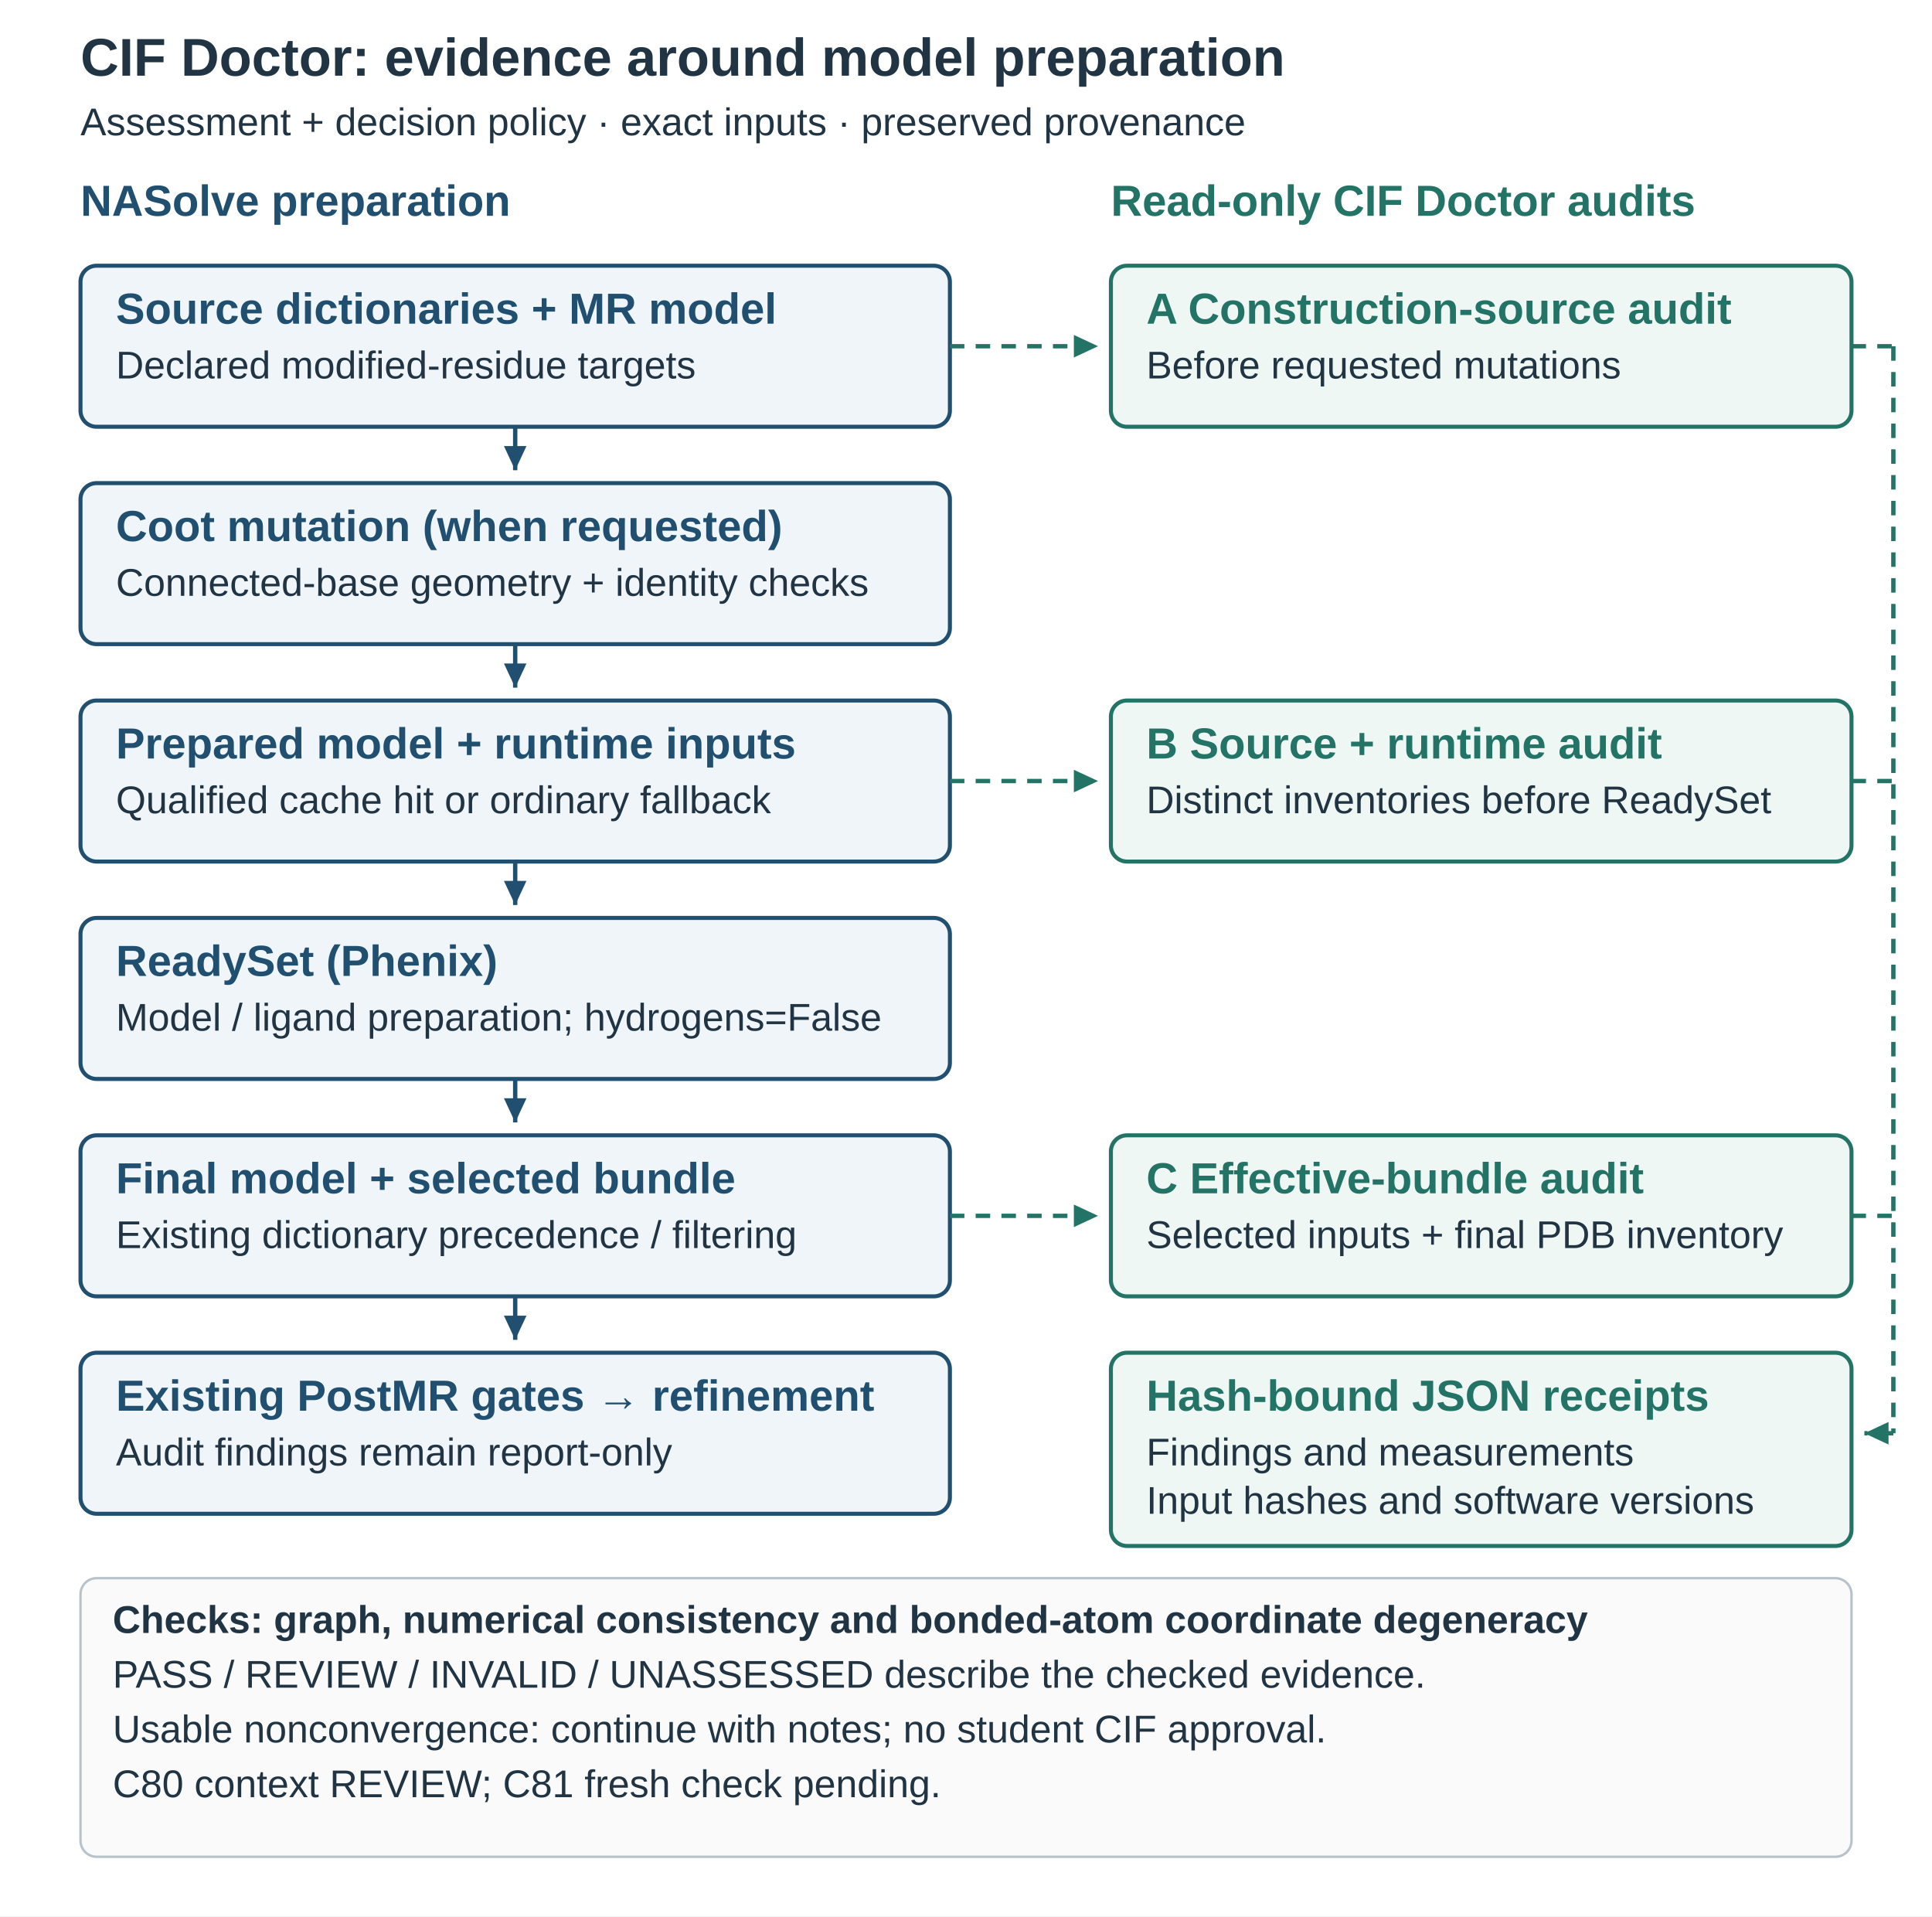
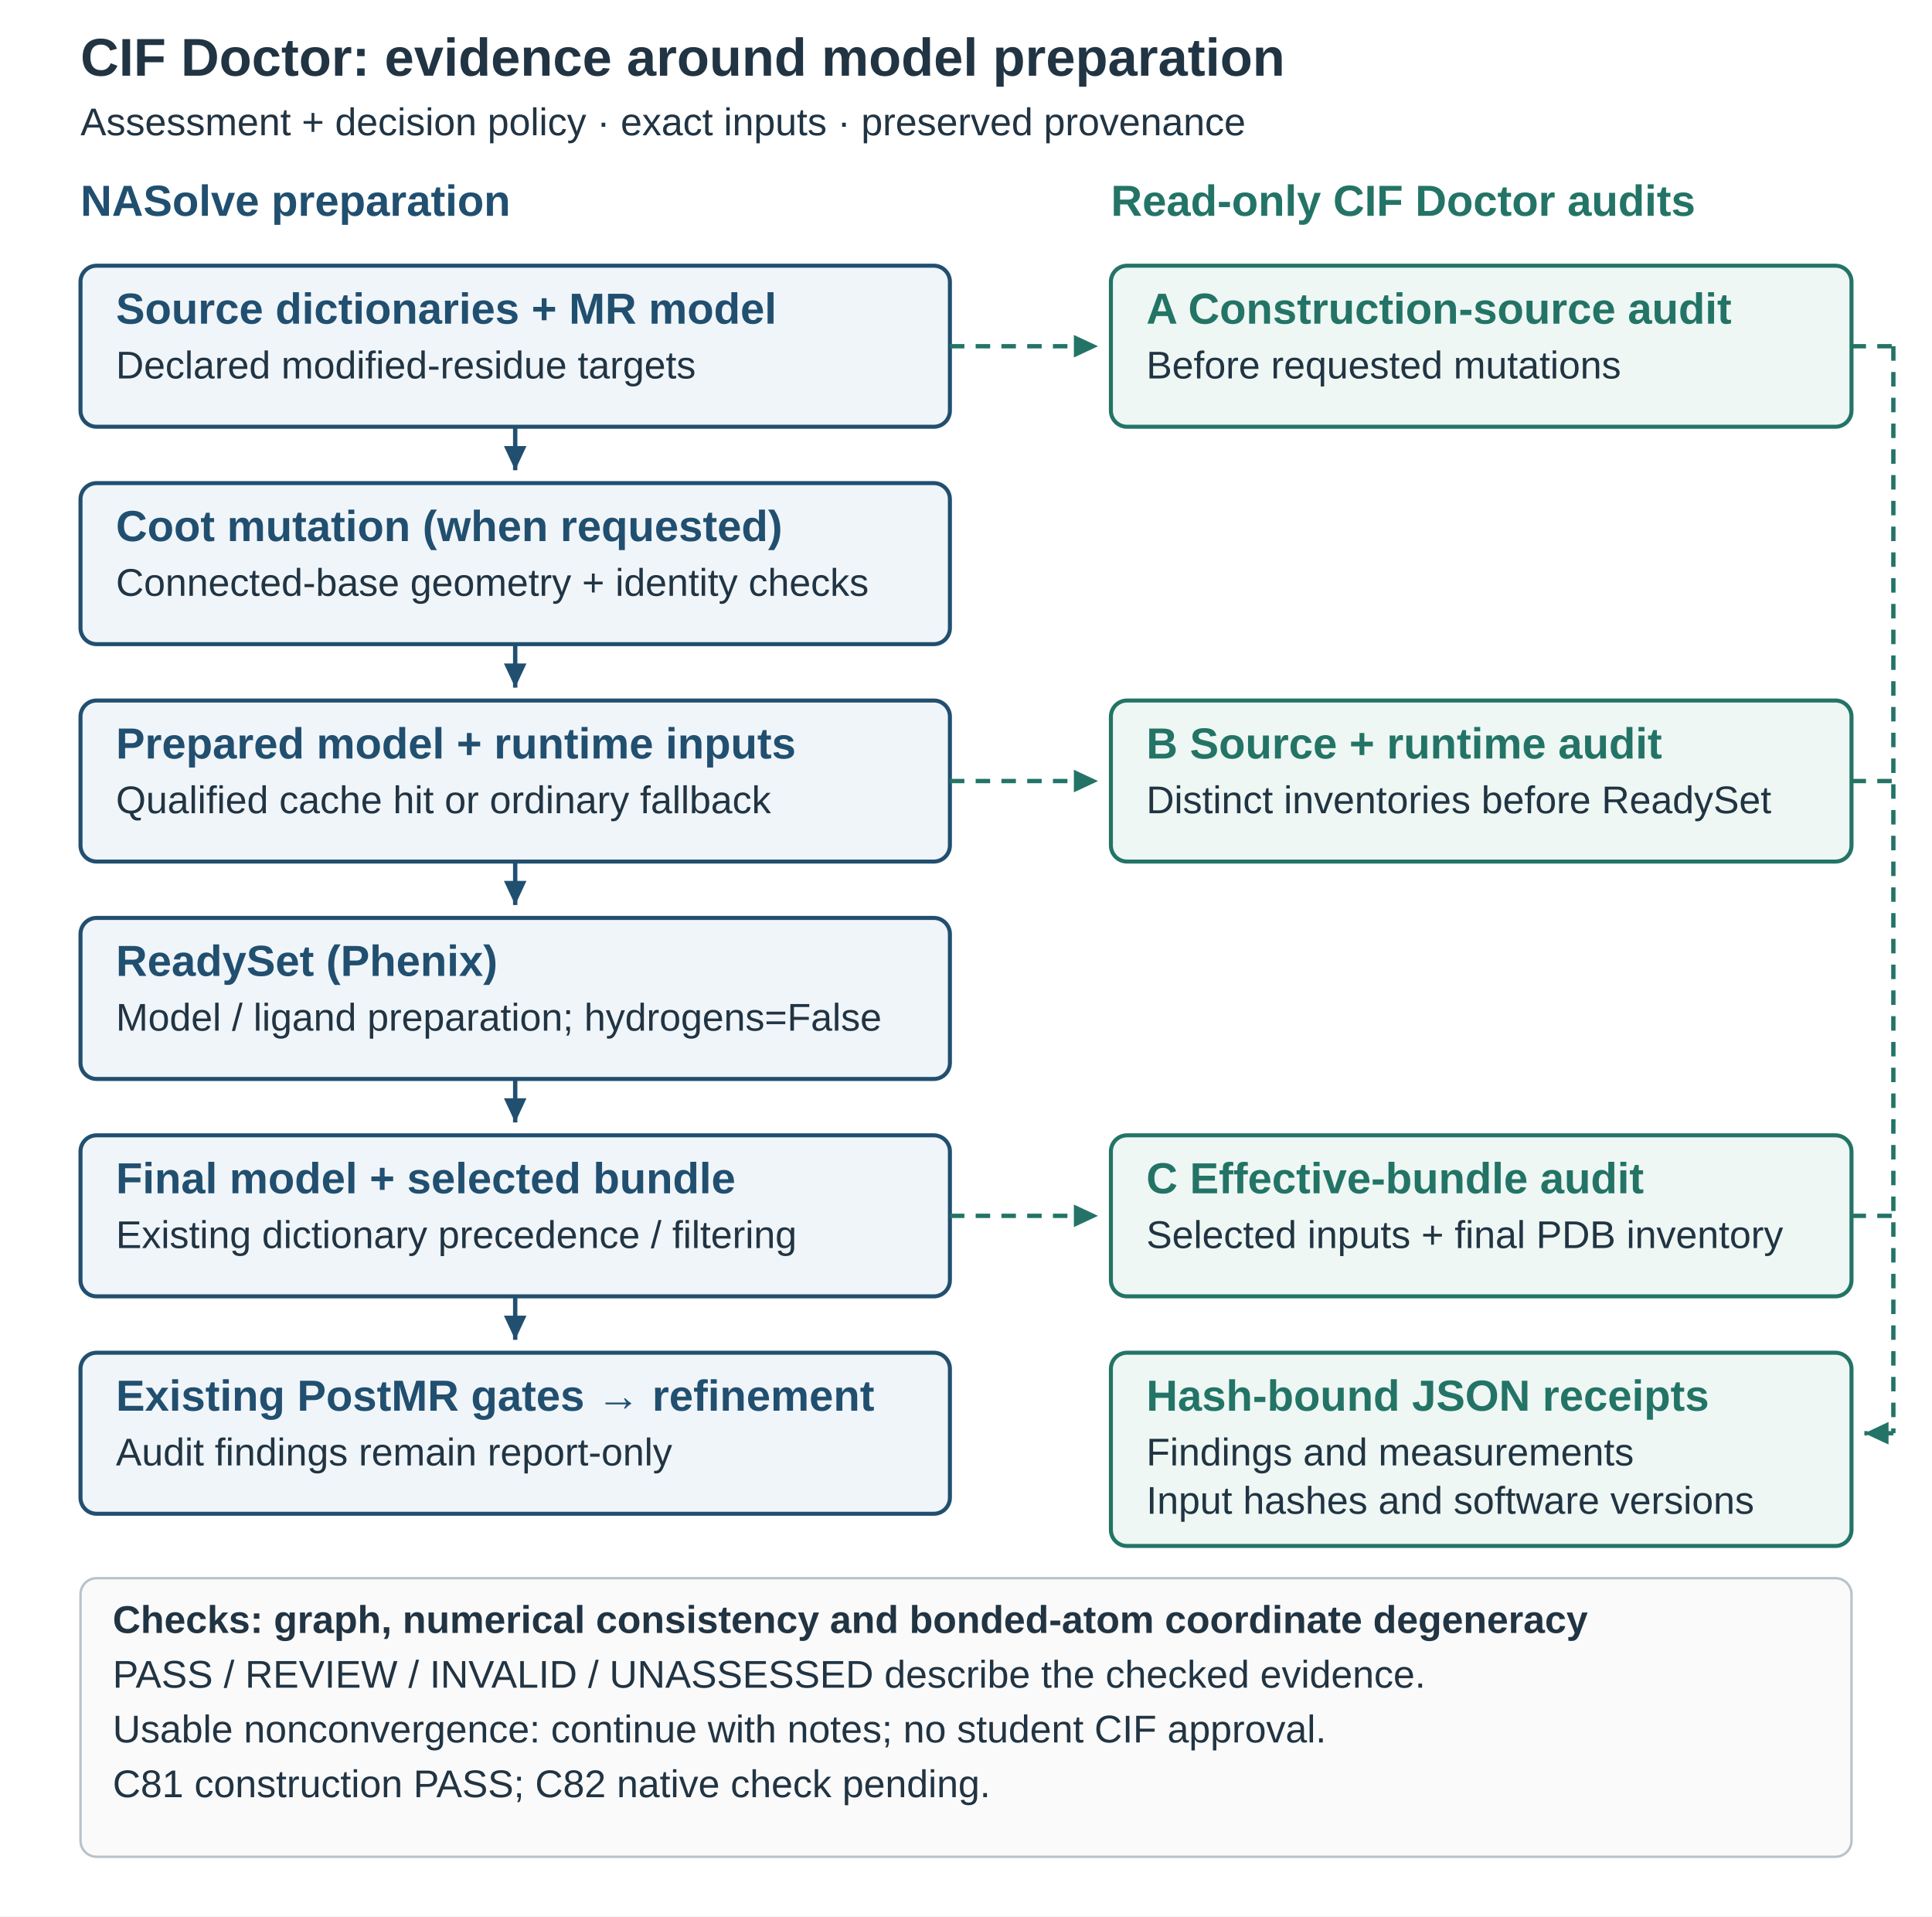
<svg xmlns="http://www.w3.org/2000/svg" width="180mm" height="178.5mm" viewBox="0 0 1200 1190" role="img" aria-labelledby="title description">
  <rect width="1200" height="1190" fill="white" />
  <text x="50" y="47" font-family="Arial, Helvetica, sans-serif" font-size="33" font-weight="bold" fill="#213443" text-anchor="start">CIF Doctor: evidence around model preparation</text>
  <text x="50" y="84" font-family="Arial, Helvetica, sans-serif" font-size="24" font-weight="normal" fill="#213443" text-anchor="start">Assessment + decision policy · exact inputs · preserved provenance</text>
  <text x="50" y="134" font-family="Arial, Helvetica, sans-serif" font-size="27" font-weight="bold" fill="#214f70" text-anchor="start">NASolve preparation</text>
  <text x="690" y="134" font-family="Arial, Helvetica, sans-serif" font-size="27" font-weight="bold" fill="#237466" text-anchor="start">Read-only CIF Doctor audits</text>
  <g id="source-inputs">
    <rect x="50" y="165" width="540" height="100" rx="10" fill="#f0f5f9" stroke="#214f70" stroke-width="2.5" />
    <text x="72" y="201" font-family="Arial, Helvetica, sans-serif" font-size="27" font-weight="bold" fill="#214f70" text-anchor="start">Source dictionaries + MR model</text>
    <text x="72" y="235" font-family="Arial, Helvetica, sans-serif" font-size="24" font-weight="normal" fill="#213443" text-anchor="start">Declared modified-residue targets</text>
  </g>
  <g id="coot-mutation">
    <rect x="50" y="300" width="540" height="100" rx="10" fill="#f0f5f9" stroke="#214f70" stroke-width="2.5" />
    <text x="72" y="336" font-family="Arial, Helvetica, sans-serif" font-size="27" font-weight="bold" fill="#214f70" text-anchor="start">Coot mutation (when requested)</text>
    <text x="72" y="370" font-family="Arial, Helvetica, sans-serif" font-size="24" font-weight="normal" fill="#213443" text-anchor="start">Connected-base geometry + identity checks</text>
  </g>
  <g id="prepared-inputs">
    <rect x="50" y="435" width="540" height="100" rx="10" fill="#f0f5f9" stroke="#214f70" stroke-width="2.5" />
    <text x="72" y="471" font-family="Arial, Helvetica, sans-serif" font-size="27" font-weight="bold" fill="#214f70" text-anchor="start">Prepared model + runtime inputs</text>
    <text x="72" y="505" font-family="Arial, Helvetica, sans-serif" font-size="24" font-weight="normal" fill="#213443" text-anchor="start">Qualified cache hit or ordinary fallback</text>
  </g>
  <g id="readyset">
    <rect x="50" y="570" width="540" height="100" rx="10" fill="#f0f5f9" stroke="#214f70" stroke-width="2.5" />
    <text x="72" y="606" font-family="Arial, Helvetica, sans-serif" font-size="27" font-weight="bold" fill="#214f70" text-anchor="start">ReadySet (Phenix)</text>
    <text x="72" y="640" font-family="Arial, Helvetica, sans-serif" font-size="24" font-weight="normal" fill="#213443" text-anchor="start">Model / ligand preparation; hydrogens=False</text>
  </g>
  <g id="effective-inputs">
    <rect x="50" y="705" width="540" height="100" rx="10" fill="#f0f5f9" stroke="#214f70" stroke-width="2.5" />
    <text x="72" y="741" font-family="Arial, Helvetica, sans-serif" font-size="27" font-weight="bold" fill="#214f70" text-anchor="start">Final model + selected bundle</text>
    <text x="72" y="775" font-family="Arial, Helvetica, sans-serif" font-size="24" font-weight="normal" fill="#213443" text-anchor="start">Existing dictionary precedence / filtering</text>
  </g>
  <g id="postmr-gates">
    <rect x="50" y="840" width="540" height="100" rx="10" fill="#f0f5f9" stroke="#214f70" stroke-width="2.5" />
    <text x="72" y="876" font-family="Arial, Helvetica, sans-serif" font-size="27" font-weight="bold" fill="#214f70" text-anchor="start">Existing PostMR gates → refinement</text>
    <text x="72" y="910" font-family="Arial, Helvetica, sans-serif" font-size="24" font-weight="normal" fill="#213443" text-anchor="start">Audit findings remain report-only</text>
  </g>
  <g id="preparation-flow-0">
    <path d="M 320.0 265.0 L 320.0 292.0" fill="none" stroke="#214f70" stroke-width="2.7" />
    <polygon points="320.0,292.0 313.0,277.0 327.0,277.0" fill="#214f70" />
  </g>
  <g id="preparation-flow-1">
    <path d="M 320.0 400.0 L 320.0 427.0" fill="none" stroke="#214f70" stroke-width="2.7" />
    <polygon points="320.0,427.0 313.0,412.0 327.0,412.0" fill="#214f70" />
  </g>
  <g id="preparation-flow-2">
    <path d="M 320.0 535.0 L 320.0 562.0" fill="none" stroke="#214f70" stroke-width="2.7" />
    <polygon points="320.0,562.0 313.0,547.0 327.0,547.0" fill="#214f70" />
  </g>
  <g id="preparation-flow-3">
    <path d="M 320.0 670.0 L 320.0 697.0" fill="none" stroke="#214f70" stroke-width="2.7" />
    <polygon points="320.0,697.0 313.0,682.0 327.0,682.0" fill="#214f70" />
  </g>
  <g id="preparation-flow-4">
    <path d="M 320.0 805.0 L 320.0 832.0" fill="none" stroke="#214f70" stroke-width="2.7" />
    <polygon points="320.0,832.0 313.0,817.0 327.0,817.0" fill="#214f70" />
  </g>
  <g id="mutation-audit">
    <rect x="690" y="165" width="460" height="100" rx="10" fill="#eef7f3" stroke="#237466" stroke-width="2.5" />
    <text x="712" y="201" font-family="Arial, Helvetica, sans-serif" font-size="27" font-weight="bold" fill="#237466" text-anchor="start">A  Construction-source audit</text>
    <text x="712" y="235" font-family="Arial, Helvetica, sans-serif" font-size="24" font-weight="normal" fill="#213443" text-anchor="start">Before requested mutations</text>
  </g>
  <g id="audit-branch-mutation-audit">
    <path d="M 590.0 215.0 L 599.0 215.0" fill="none" stroke="#237466" stroke-width="2.7" />
    <path d="M 606.0 215.0 L 615.0 215.0" fill="none" stroke="#237466" stroke-width="2.7" />
    <path d="M 622.0 215.0 L 631.0 215.0" fill="none" stroke="#237466" stroke-width="2.7" />
    <path d="M 638.0 215.0 L 647.0 215.0" fill="none" stroke="#237466" stroke-width="2.7" />
    <path d="M 654.0 215.0 L 663.0 215.0" fill="none" stroke="#237466" stroke-width="2.7" />
    <path d="M 670.0 215.0 L 679.0 215.0" fill="none" stroke="#237466" stroke-width="2.7" />
    <polygon points="682.0,215.0 667.0,222.0 667.0,208.0" fill="#237466" />
  </g>
  <g id="source-runtime-audit">
    <rect x="690" y="435" width="460" height="100" rx="10" fill="#eef7f3" stroke="#237466" stroke-width="2.5" />
    <text x="712" y="471" font-family="Arial, Helvetica, sans-serif" font-size="27" font-weight="bold" fill="#237466" text-anchor="start">B  Source + runtime audit</text>
    <text x="712" y="505" font-family="Arial, Helvetica, sans-serif" font-size="24" font-weight="normal" fill="#213443" text-anchor="start">Distinct inventories before ReadySet</text>
  </g>
  <g id="audit-branch-source-runtime-audit">
    <path d="M 590.0 485.0 L 599.0 485.0" fill="none" stroke="#237466" stroke-width="2.7" />
    <path d="M 606.0 485.0 L 615.0 485.0" fill="none" stroke="#237466" stroke-width="2.7" />
    <path d="M 622.0 485.0 L 631.0 485.0" fill="none" stroke="#237466" stroke-width="2.7" />
    <path d="M 638.0 485.0 L 647.0 485.0" fill="none" stroke="#237466" stroke-width="2.7" />
    <path d="M 654.0 485.0 L 663.0 485.0" fill="none" stroke="#237466" stroke-width="2.7" />
    <path d="M 670.0 485.0 L 679.0 485.0" fill="none" stroke="#237466" stroke-width="2.7" />
    <polygon points="682.0,485.0 667.0,492.0 667.0,478.0" fill="#237466" />
  </g>
  <g id="effective-audit">
    <rect x="690" y="705" width="460" height="100" rx="10" fill="#eef7f3" stroke="#237466" stroke-width="2.5" />
    <text x="712" y="741" font-family="Arial, Helvetica, sans-serif" font-size="27" font-weight="bold" fill="#237466" text-anchor="start">C  Effective-bundle audit</text>
    <text x="712" y="775" font-family="Arial, Helvetica, sans-serif" font-size="24" font-weight="normal" fill="#213443" text-anchor="start">Selected inputs + final PDB inventory</text>
  </g>
  <g id="audit-branch-effective-audit">
    <path d="M 590.0 755.0 L 599.0 755.0" fill="none" stroke="#237466" stroke-width="2.7" />
    <path d="M 606.0 755.0 L 615.0 755.0" fill="none" stroke="#237466" stroke-width="2.7" />
    <path d="M 622.0 755.0 L 631.0 755.0" fill="none" stroke="#237466" stroke-width="2.7" />
    <path d="M 638.0 755.0 L 647.0 755.0" fill="none" stroke="#237466" stroke-width="2.7" />
    <path d="M 654.0 755.0 L 663.0 755.0" fill="none" stroke="#237466" stroke-width="2.7" />
    <path d="M 670.0 755.0 L 679.0 755.0" fill="none" stroke="#237466" stroke-width="2.7" />
    <polygon points="682.0,755.0 667.0,762.0 667.0,748.0" fill="#237466" />
  </g>
  <g id="json-receipts">
    <rect x="690" y="840" width="460" height="120" rx="10" fill="#eef7f3" stroke="#237466" stroke-width="2.5" />
    <text x="712" y="876" font-family="Arial, Helvetica, sans-serif" font-size="27" font-weight="bold" fill="#237466" text-anchor="start">Hash-bound JSON receipts</text>
    <text x="712" y="910" font-family="Arial, Helvetica, sans-serif" font-size="24" font-weight="normal" fill="#213443" text-anchor="start">Findings and measurements</text>
    <text x="712" y="940" font-family="Arial, Helvetica, sans-serif" font-size="24" font-weight="normal" fill="#213443" text-anchor="start">Input hashes and software versions</text>
  </g>
  <g id="mutation-to-receipts">
    <path d="M 1150.0 215.0 L 1159.0 215.0" fill="none" stroke="#237466" stroke-width="2.7" />
    <path d="M 1166.0 215.0 L 1175.0 215.0" fill="none" stroke="#237466" stroke-width="2.7" />
    <path d="M 1176.0 215.0 L 1176.0 224.0" fill="none" stroke="#237466" stroke-width="2.7" />
    <path d="M 1176.0 231.0 L 1176.0 240.0" fill="none" stroke="#237466" stroke-width="2.7" />
    <path d="M 1176.0 247.0 L 1176.0 256.0" fill="none" stroke="#237466" stroke-width="2.7" />
    <path d="M 1176.0 263.0 L 1176.0 272.0" fill="none" stroke="#237466" stroke-width="2.7" />
    <path d="M 1176.0 279.0 L 1176.0 288.0" fill="none" stroke="#237466" stroke-width="2.7" />
    <path d="M 1176.0 295.0 L 1176.0 304.0" fill="none" stroke="#237466" stroke-width="2.7" />
    <path d="M 1176.0 311.0 L 1176.0 320.0" fill="none" stroke="#237466" stroke-width="2.7" />
    <path d="M 1176.0 327.0 L 1176.0 336.0" fill="none" stroke="#237466" stroke-width="2.7" />
    <path d="M 1176.0 343.0 L 1176.0 352.0" fill="none" stroke="#237466" stroke-width="2.7" />
    <path d="M 1176.0 359.0 L 1176.0 368.0" fill="none" stroke="#237466" stroke-width="2.7" />
    <path d="M 1176.0 375.0 L 1176.0 384.0" fill="none" stroke="#237466" stroke-width="2.7" />
    <path d="M 1176.0 391.0 L 1176.0 400.0" fill="none" stroke="#237466" stroke-width="2.7" />
    <path d="M 1176.0 407.0 L 1176.0 416.0" fill="none" stroke="#237466" stroke-width="2.7" />
    <path d="M 1176.0 423.0 L 1176.0 432.0" fill="none" stroke="#237466" stroke-width="2.7" />
    <path d="M 1176.0 439.0 L 1176.0 448.0" fill="none" stroke="#237466" stroke-width="2.7" />
    <path d="M 1176.0 455.0 L 1176.0 464.0" fill="none" stroke="#237466" stroke-width="2.7" />
    <path d="M 1176.0 471.0 L 1176.0 480.0" fill="none" stroke="#237466" stroke-width="2.7" />
    <path d="M 1176.0 487.0 L 1176.0 496.0" fill="none" stroke="#237466" stroke-width="2.7" />
    <path d="M 1176.0 503.0 L 1176.0 512.0" fill="none" stroke="#237466" stroke-width="2.7" />
    <path d="M 1176.0 519.0 L 1176.0 528.0" fill="none" stroke="#237466" stroke-width="2.7" />
    <path d="M 1176.0 535.0 L 1176.0 544.0" fill="none" stroke="#237466" stroke-width="2.7" />
    <path d="M 1176.0 551.0 L 1176.0 560.0" fill="none" stroke="#237466" stroke-width="2.7" />
    <path d="M 1176.0 567.0 L 1176.0 576.0" fill="none" stroke="#237466" stroke-width="2.7" />
    <path d="M 1176.0 583.0 L 1176.0 592.0" fill="none" stroke="#237466" stroke-width="2.7" />
    <path d="M 1176.0 599.0 L 1176.0 608.0" fill="none" stroke="#237466" stroke-width="2.7" />
    <path d="M 1176.0 615.0 L 1176.0 624.0" fill="none" stroke="#237466" stroke-width="2.7" />
    <path d="M 1176.0 631.0 L 1176.0 640.0" fill="none" stroke="#237466" stroke-width="2.7" />
    <path d="M 1176.0 647.0 L 1176.0 656.0" fill="none" stroke="#237466" stroke-width="2.7" />
    <path d="M 1176.0 663.0 L 1176.0 672.0" fill="none" stroke="#237466" stroke-width="2.7" />
    <path d="M 1176.0 679.0 L 1176.0 688.0" fill="none" stroke="#237466" stroke-width="2.7" />
    <path d="M 1176.0 695.0 L 1176.0 704.0" fill="none" stroke="#237466" stroke-width="2.7" />
    <path d="M 1176.0 711.0 L 1176.0 720.0" fill="none" stroke="#237466" stroke-width="2.7" />
    <path d="M 1176.0 727.0 L 1176.0 736.0" fill="none" stroke="#237466" stroke-width="2.7" />
    <path d="M 1176.0 743.0 L 1176.0 752.0" fill="none" stroke="#237466" stroke-width="2.7" />
    <path d="M 1176.0 759.0 L 1176.0 768.0" fill="none" stroke="#237466" stroke-width="2.7" />
    <path d="M 1176.0 775.0 L 1176.0 784.0" fill="none" stroke="#237466" stroke-width="2.7" />
    <path d="M 1176.0 791.0 L 1176.0 800.0" fill="none" stroke="#237466" stroke-width="2.7" />
    <path d="M 1176.0 807.0 L 1176.0 816.0" fill="none" stroke="#237466" stroke-width="2.7" />
    <path d="M 1176.0 823.0 L 1176.0 832.0" fill="none" stroke="#237466" stroke-width="2.7" />
    <path d="M 1176.0 839.0 L 1176.0 848.0" fill="none" stroke="#237466" stroke-width="2.7" />
    <path d="M 1176.0 855.0 L 1176.0 864.0" fill="none" stroke="#237466" stroke-width="2.7" />
    <path d="M 1176.0 871.0 L 1176.0 880.0" fill="none" stroke="#237466" stroke-width="2.7" />
    <path d="M 1176.0 887.0 L 1176.0 890.0" fill="none" stroke="#237466" stroke-width="2.7" />
    <path d="M 1176.0 890.0 L 1167.0 890.0" fill="none" stroke="#237466" stroke-width="2.7" />
    <path d="M 1160.0 890.0 L 1158.0 890.0" fill="none" stroke="#237466" stroke-width="2.7" />
    <polygon points="1158.0,890.0 1173.0,883.0 1173.0,897.0" fill="#237466" />
  </g>
  <g id="source-to-receipts">
    <path d="M 1150.0 485.0 L 1159.0 485.0" fill="none" stroke="#237466" stroke-width="2.7" />
    <path d="M 1166.0 485.0 L 1175.0 485.0" fill="none" stroke="#237466" stroke-width="2.7" />
  </g>
  <g id="effective-to-receipts">
    <path d="M 1150.0 755.0 L 1159.0 755.0" fill="none" stroke="#237466" stroke-width="2.7" />
    <path d="M 1166.0 755.0 L 1175.0 755.0" fill="none" stroke="#237466" stroke-width="2.7" />
  </g>
  <g id="scope-notes">
    <rect x="50" y="980" width="1100" height="173" rx="10" fill="#fafafa" stroke="#b7c2ca" stroke-width="1.5" />
    <text x="70" y="1014" font-family="Arial, Helvetica, sans-serif" font-size="24" font-weight="bold" fill="#213443" text-anchor="start">Checks: graph, numerical consistency and bonded-atom coordinate degeneracy</text>
    <text x="70" y="1048" font-family="Arial, Helvetica, sans-serif" font-size="24" font-weight="normal" fill="#213443" text-anchor="start">PASS / REVIEW / INVALID / UNASSESSED describe the checked evidence.</text>
    <text x="70" y="1082" font-family="Arial, Helvetica, sans-serif" font-size="24" font-weight="normal" fill="#213443" text-anchor="start">Usable nonconvergence: continue with notes; no student CIF approval.</text>
-     <text x="70" y="1116" font-family="Arial, Helvetica, sans-serif" font-size="24" font-weight="normal" fill="#213443" text-anchor="start">C80 context REVIEW; C81 fresh check pending.</text>
+     <text x="70" y="1116" font-family="Arial, Helvetica, sans-serif" font-size="24" font-weight="normal" fill="#213443" text-anchor="start">C81 construction PASS; C82 native check pending.</text>
  </g>
</svg>
